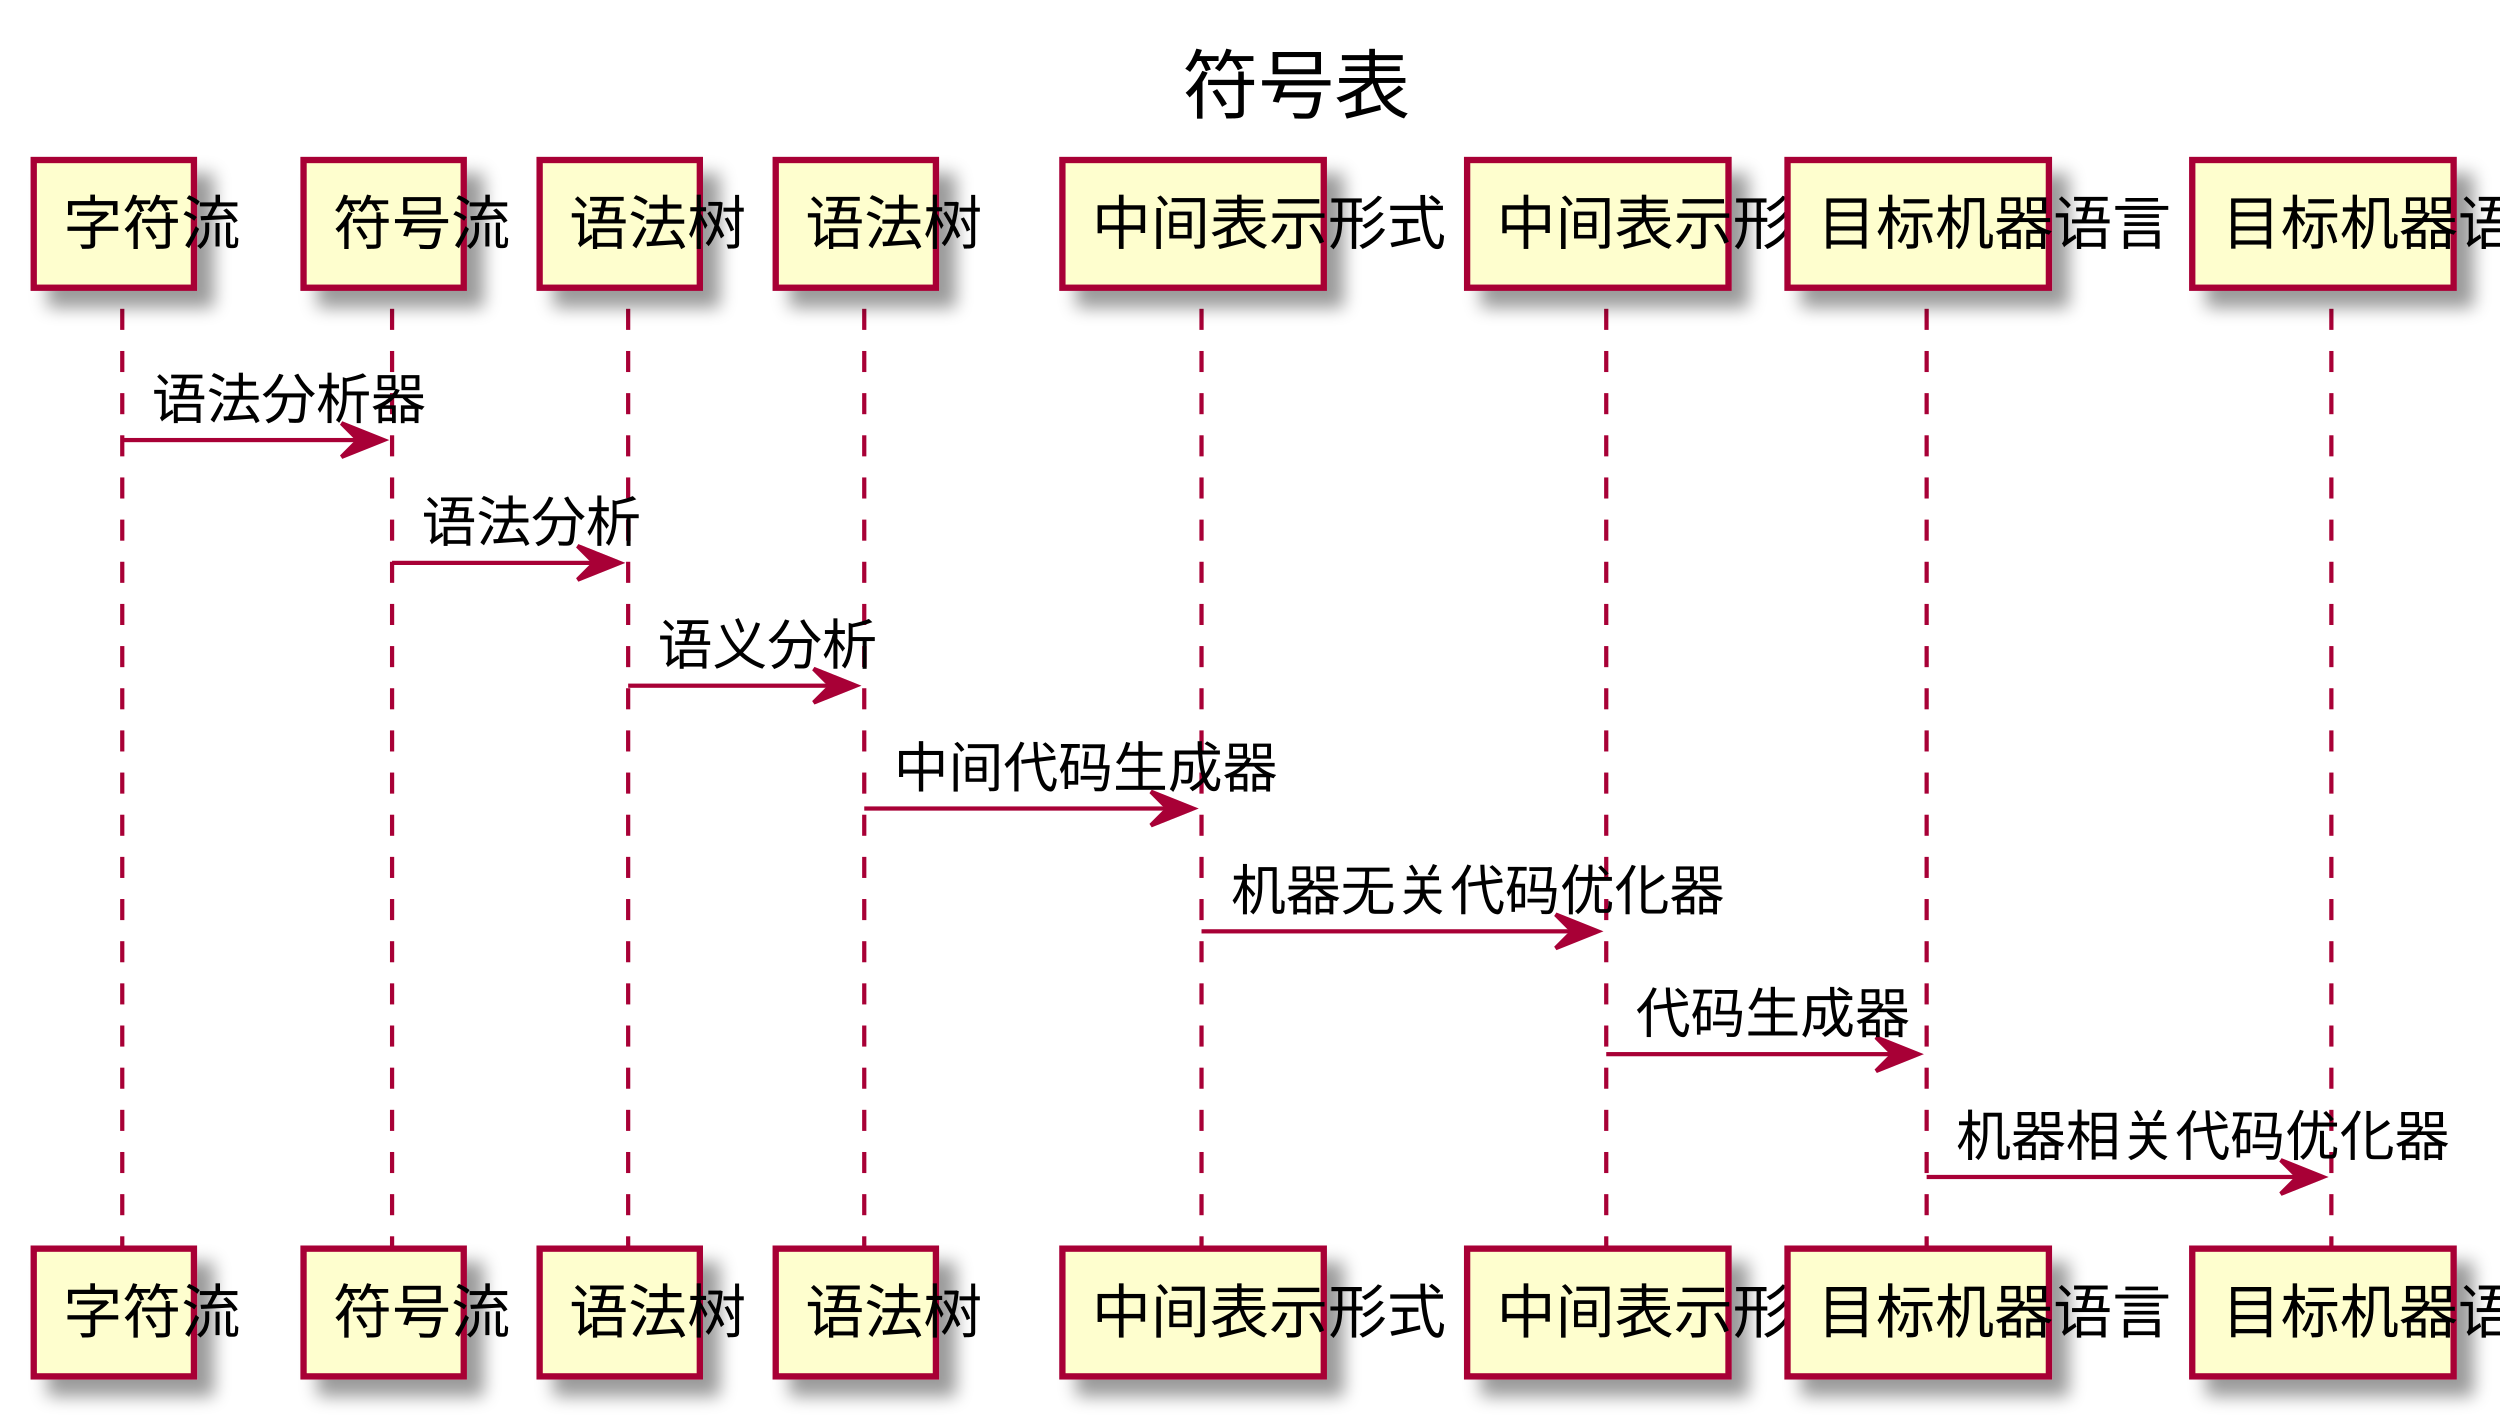
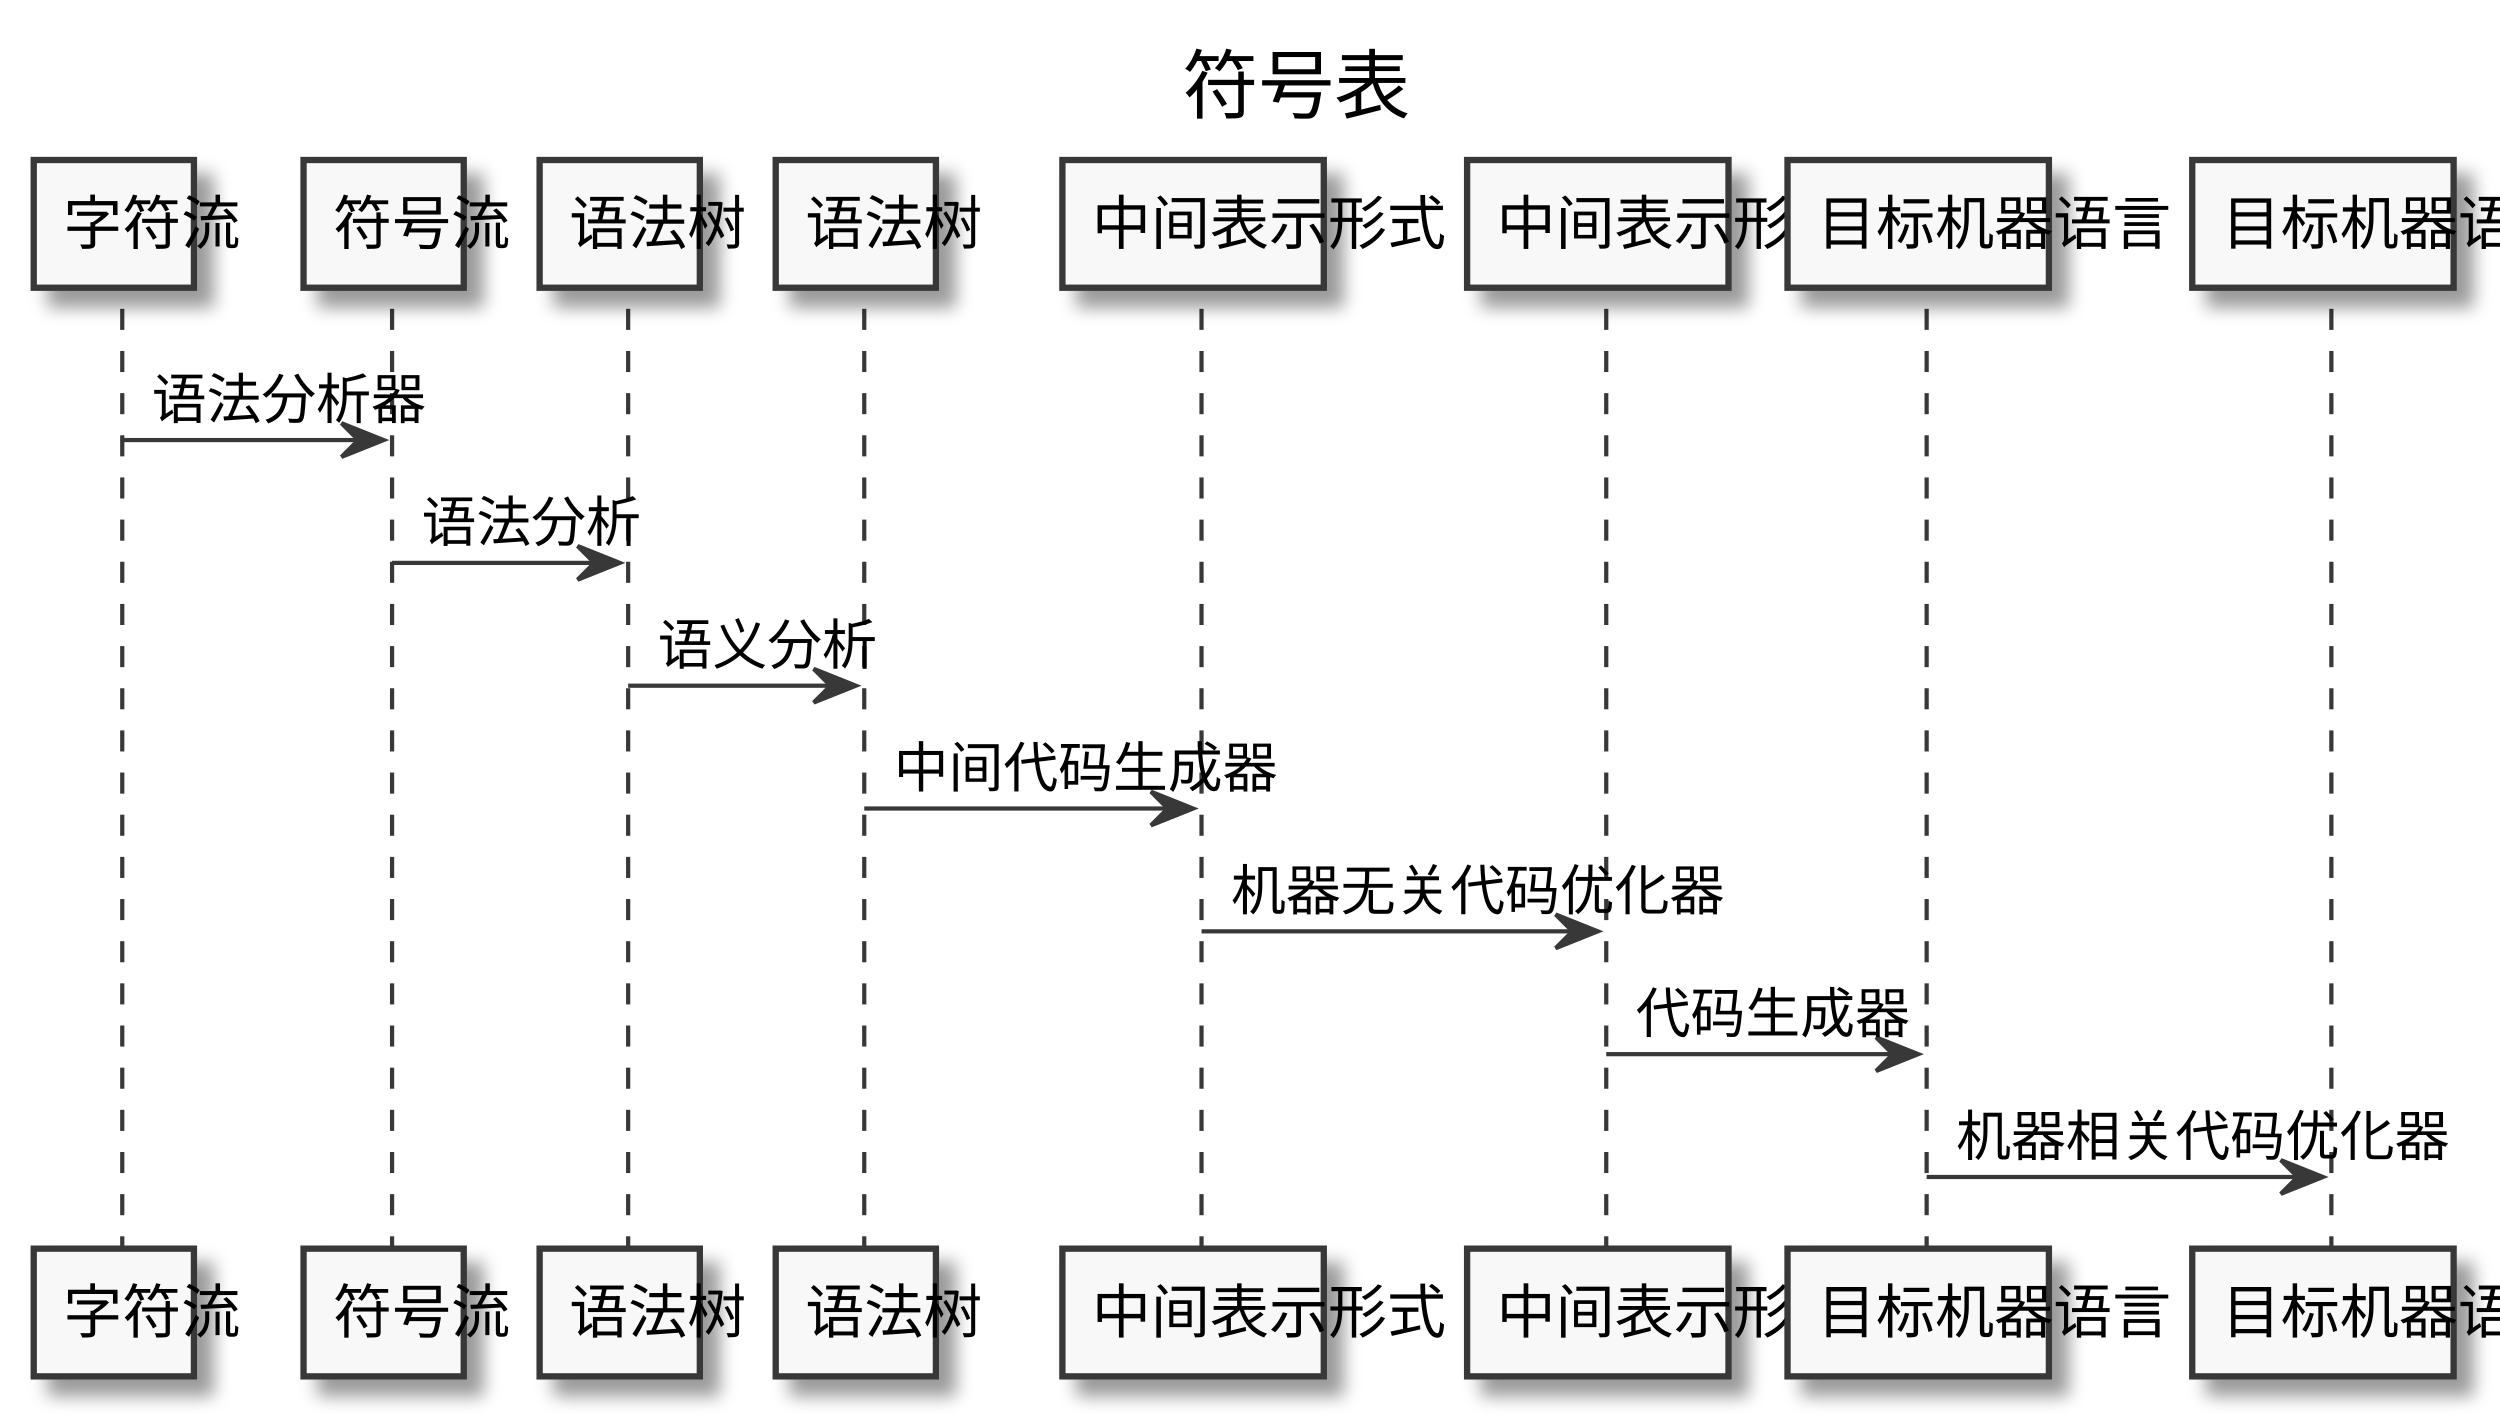
<svg xmlns="http://www.w3.org/2000/svg" contentScriptType="application/ecmascript" contentStyleType="text/css" height="337px" preserveAspectRatio="none" style="width:593px;height:337px;" version="1.1" viewBox="0 0 593 337" width="593px" zoomAndPan="magnify">
  <defs>
-     <filter height="300%" id="f10oml60gg6wg8" width="300%" x="-1" y="-1">
+     <filter height="300%" id="f351c8wkhjg6m" width="300%" x="-1" y="-1">
      <feGaussianBlur result="blurOut" stdDeviation="2.0" />
      <feColorMatrix in="blurOut" result="blurOut2" type="matrix" values="0 0 0 0 0 0 0 0 0 0 0 0 0 0 0 0 0 0 .4 0" />
      <feOffset dx="4.0" dy="4.0" in="blurOut2" result="blurOut3" />
      <feBlend in="SourceGraphic" in2="blurOut3" mode="normal" />
    </filter>
  </defs>
  <g>
    <text fill="#000000" font-family="sans-serif" font-size="18" lengthAdjust="spacingAndGlyphs" textLength="33" x="280.5" y="26.708">符号表</text>
-     <line style="stroke: #A80036; stroke-width: 1.0; stroke-dasharray: 5.0,5.0;" x1="29" x2="29" y1="73.25" y2="297.18" />
-     <line style="stroke: #A80036; stroke-width: 1.0; stroke-dasharray: 5.0,5.0;" x1="93" x2="93" y1="73.25" y2="297.18" />
-     <line style="stroke: #A80036; stroke-width: 1.0; stroke-dasharray: 5.0,5.0;" x1="149" x2="149" y1="73.25" y2="297.18" />
-     <line style="stroke: #A80036; stroke-width: 1.0; stroke-dasharray: 5.0,5.0;" x1="205" x2="205" y1="73.25" y2="297.18" />
-     <line style="stroke: #A80036; stroke-width: 1.0; stroke-dasharray: 5.0,5.0;" x1="285" x2="285" y1="73.25" y2="297.18" />
-     <line style="stroke: #A80036; stroke-width: 1.0; stroke-dasharray: 5.0,5.0;" x1="381" x2="381" y1="73.25" y2="297.18" />
-     <line style="stroke: #A80036; stroke-width: 1.0; stroke-dasharray: 5.0,5.0;" x1="457" x2="457" y1="73.25" y2="297.18" />
-     <line style="stroke: #A80036; stroke-width: 1.0; stroke-dasharray: 5.0,5.0;" x1="553" x2="553" y1="73.25" y2="297.18" />
-     <rect fill="#FEFECE" filter="url(#f10oml60gg6wg8)" height="30.297" style="stroke: #A80036; stroke-width: 1.5;" width="38" x="8" y="37.953" />
+     <line style="stroke: #383838; stroke-width: 1.0; stroke-dasharray: 5.0,5.0;" x1="29" x2="29" y1="73.25" y2="297.18" />
+     <line style="stroke: #383838; stroke-width: 1.0; stroke-dasharray: 5.0,5.0;" x1="93" x2="93" y1="73.25" y2="297.18" />
+     <line style="stroke: #383838; stroke-width: 1.0; stroke-dasharray: 5.0,5.0;" x1="149" x2="149" y1="73.25" y2="297.18" />
+     <line style="stroke: #383838; stroke-width: 1.0; stroke-dasharray: 5.0,5.0;" x1="205" x2="205" y1="73.25" y2="297.18" />
+     <line style="stroke: #383838; stroke-width: 1.0; stroke-dasharray: 5.0,5.0;" x1="285" x2="285" y1="73.25" y2="297.18" />
+     <line style="stroke: #383838; stroke-width: 1.0; stroke-dasharray: 5.0,5.0;" x1="381" x2="381" y1="73.25" y2="297.18" />
+     <line style="stroke: #383838; stroke-width: 1.0; stroke-dasharray: 5.0,5.0;" x1="457" x2="457" y1="73.25" y2="297.18" />
+     <line style="stroke: #383838; stroke-width: 1.0; stroke-dasharray: 5.0,5.0;" x1="553" x2="553" y1="73.25" y2="297.18" />
+     <rect fill="#F8F8F8" filter="url(#f351c8wkhjg6m)" height="30.297" style="stroke: #383838; stroke-width: 1.5;" width="38" x="8" y="37.953" />
    <text fill="#000000" font-family="sans-serif" font-size="14" lengthAdjust="spacingAndGlyphs" textLength="24" x="15" y="57.948">字符流</text>
-     <rect fill="#FEFECE" filter="url(#f10oml60gg6wg8)" height="30.297" style="stroke: #A80036; stroke-width: 1.5;" width="38" x="8" y="296.18" />
+     <rect fill="#F8F8F8" filter="url(#f351c8wkhjg6m)" height="30.297" style="stroke: #383838; stroke-width: 1.5;" width="38" x="8" y="296.18" />
    <text fill="#000000" font-family="sans-serif" font-size="14" lengthAdjust="spacingAndGlyphs" textLength="24" x="15" y="316.175">字符流</text>
-     <rect fill="#FEFECE" filter="url(#f10oml60gg6wg8)" height="30.297" style="stroke: #A80036; stroke-width: 1.5;" width="38" x="72" y="37.953" />
+     <rect fill="#F8F8F8" filter="url(#f351c8wkhjg6m)" height="30.297" style="stroke: #383838; stroke-width: 1.5;" width="38" x="72" y="37.953" />
    <text fill="#000000" font-family="sans-serif" font-size="14" lengthAdjust="spacingAndGlyphs" textLength="24" x="79" y="57.948">符号流</text>
-     <rect fill="#FEFECE" filter="url(#f10oml60gg6wg8)" height="30.297" style="stroke: #A80036; stroke-width: 1.5;" width="38" x="72" y="296.18" />
+     <rect fill="#F8F8F8" filter="url(#f351c8wkhjg6m)" height="30.297" style="stroke: #383838; stroke-width: 1.5;" width="38" x="72" y="296.18" />
    <text fill="#000000" font-family="sans-serif" font-size="14" lengthAdjust="spacingAndGlyphs" textLength="24" x="79" y="316.175">符号流</text>
-     <rect fill="#FEFECE" filter="url(#f10oml60gg6wg8)" height="30.297" style="stroke: #A80036; stroke-width: 1.5;" width="38" x="128" y="37.953" />
+     <rect fill="#F8F8F8" filter="url(#f351c8wkhjg6m)" height="30.297" style="stroke: #383838; stroke-width: 1.5;" width="38" x="128" y="37.953" />
    <text fill="#000000" font-family="sans-serif" font-size="14" lengthAdjust="spacingAndGlyphs" textLength="24" x="135" y="57.948">语法树</text>
-     <rect fill="#FEFECE" filter="url(#f10oml60gg6wg8)" height="30.297" style="stroke: #A80036; stroke-width: 1.5;" width="38" x="128" y="296.18" />
+     <rect fill="#F8F8F8" filter="url(#f351c8wkhjg6m)" height="30.297" style="stroke: #383838; stroke-width: 1.5;" width="38" x="128" y="296.18" />
    <text fill="#000000" font-family="sans-serif" font-size="14" lengthAdjust="spacingAndGlyphs" textLength="24" x="135" y="316.175">语法树</text>
-     <rect fill="#FEFECE" filter="url(#f10oml60gg6wg8)" height="30.297" style="stroke: #A80036; stroke-width: 1.5;" width="38" x="184" y="37.953" />
+     <rect fill="#F8F8F8" filter="url(#f351c8wkhjg6m)" height="30.297" style="stroke: #383838; stroke-width: 1.5;" width="38" x="184" y="37.953" />
    <text fill="#000000" font-family="sans-serif" font-size="14" lengthAdjust="spacingAndGlyphs" textLength="24" x="191" y="57.948">语法树</text>
-     <rect fill="#FEFECE" filter="url(#f10oml60gg6wg8)" height="30.297" style="stroke: #A80036; stroke-width: 1.5;" width="38" x="184" y="296.18" />
+     <rect fill="#F8F8F8" filter="url(#f351c8wkhjg6m)" height="30.297" style="stroke: #383838; stroke-width: 1.5;" width="38" x="184" y="296.18" />
    <text fill="#000000" font-family="sans-serif" font-size="14" lengthAdjust="spacingAndGlyphs" textLength="24" x="191" y="316.175">语法树</text>
-     <rect fill="#FEFECE" filter="url(#f10oml60gg6wg8)" height="30.297" style="stroke: #A80036; stroke-width: 1.5;" width="62" x="252" y="37.953" />
+     <rect fill="#F8F8F8" filter="url(#f351c8wkhjg6m)" height="30.297" style="stroke: #383838; stroke-width: 1.5;" width="62" x="252" y="37.953" />
    <text fill="#000000" font-family="sans-serif" font-size="14" lengthAdjust="spacingAndGlyphs" textLength="48" x="259" y="57.948">中间表示形式</text>
-     <rect fill="#FEFECE" filter="url(#f10oml60gg6wg8)" height="30.297" style="stroke: #A80036; stroke-width: 1.5;" width="62" x="252" y="296.18" />
+     <rect fill="#F8F8F8" filter="url(#f351c8wkhjg6m)" height="30.297" style="stroke: #383838; stroke-width: 1.5;" width="62" x="252" y="296.18" />
    <text fill="#000000" font-family="sans-serif" font-size="14" lengthAdjust="spacingAndGlyphs" textLength="48" x="259" y="316.175">中间表示形式</text>
-     <rect fill="#FEFECE" filter="url(#f10oml60gg6wg8)" height="30.297" style="stroke: #A80036; stroke-width: 1.5;" width="62" x="348" y="37.953" />
+     <rect fill="#F8F8F8" filter="url(#f351c8wkhjg6m)" height="30.297" style="stroke: #383838; stroke-width: 1.5;" width="62" x="348" y="37.953" />
    <text fill="#000000" font-family="sans-serif" font-size="14" lengthAdjust="spacingAndGlyphs" textLength="48" x="355" y="57.948">中间表示形式</text>
-     <rect fill="#FEFECE" filter="url(#f10oml60gg6wg8)" height="30.297" style="stroke: #A80036; stroke-width: 1.5;" width="62" x="348" y="296.18" />
+     <rect fill="#F8F8F8" filter="url(#f351c8wkhjg6m)" height="30.297" style="stroke: #383838; stroke-width: 1.5;" width="62" x="348" y="296.18" />
    <text fill="#000000" font-family="sans-serif" font-size="14" lengthAdjust="spacingAndGlyphs" textLength="48" x="355" y="316.175">中间表示形式</text>
-     <rect fill="#FEFECE" filter="url(#f10oml60gg6wg8)" height="30.297" style="stroke: #A80036; stroke-width: 1.5;" width="62" x="424" y="37.953" />
+     <rect fill="#F8F8F8" filter="url(#f351c8wkhjg6m)" height="30.297" style="stroke: #383838; stroke-width: 1.5;" width="62" x="424" y="37.953" />
    <text fill="#000000" font-family="sans-serif" font-size="14" lengthAdjust="spacingAndGlyphs" textLength="48" x="431" y="57.948">目标机器语言</text>
-     <rect fill="#FEFECE" filter="url(#f10oml60gg6wg8)" height="30.297" style="stroke: #A80036; stroke-width: 1.5;" width="62" x="424" y="296.18" />
+     <rect fill="#F8F8F8" filter="url(#f351c8wkhjg6m)" height="30.297" style="stroke: #383838; stroke-width: 1.5;" width="62" x="424" y="296.18" />
    <text fill="#000000" font-family="sans-serif" font-size="14" lengthAdjust="spacingAndGlyphs" textLength="48" x="431" y="316.175">目标机器语言</text>
-     <rect fill="#FEFECE" filter="url(#f10oml60gg6wg8)" height="30.297" style="stroke: #A80036; stroke-width: 1.5;" width="62" x="520" y="37.953" />
+     <rect fill="#F8F8F8" filter="url(#f351c8wkhjg6m)" height="30.297" style="stroke: #383838; stroke-width: 1.5;" width="62" x="520" y="37.953" />
    <text fill="#000000" font-family="sans-serif" font-size="14" lengthAdjust="spacingAndGlyphs" textLength="48" x="527" y="57.948">目标机器语言</text>
-     <rect fill="#FEFECE" filter="url(#f10oml60gg6wg8)" height="30.297" style="stroke: #A80036; stroke-width: 1.5;" width="62" x="520" y="296.18" />
+     <rect fill="#F8F8F8" filter="url(#f351c8wkhjg6m)" height="30.297" style="stroke: #383838; stroke-width: 1.5;" width="62" x="520" y="296.18" />
    <text fill="#000000" font-family="sans-serif" font-size="14" lengthAdjust="spacingAndGlyphs" textLength="48" x="527" y="316.175">目标机器语言</text>
-     <polygon fill="#A80036" points="81,100.383,91,104.383,81,108.383,85,104.383" style="stroke: #A80036; stroke-width: 1.0;" />
-     <line style="stroke: #A80036; stroke-width: 1.0;" x1="29" x2="87" y1="104.383" y2="104.383" />
+     <polygon fill="#383838" points="81,100.383,91,104.383,81,108.383,85,104.383" style="stroke: #383838; stroke-width: 1.0;" />
+     <line style="stroke: #383838; stroke-width: 1.0;" x1="29" x2="87" y1="104.383" y2="104.383" />
    <text fill="#000000" font-family="sans-serif" font-size="13" lengthAdjust="spacingAndGlyphs" textLength="40" x="36" y="99.317">语法分析器</text>
-     <polygon fill="#A80036" points="137,129.516,147,133.516,137,137.516,141,133.516" style="stroke: #A80036; stroke-width: 1.0;" />
-     <line style="stroke: #A80036; stroke-width: 1.0;" x1="93" x2="143" y1="133.516" y2="133.516" />
+     <polygon fill="#383838" points="137,129.516,147,133.516,137,137.516,141,133.516" style="stroke: #383838; stroke-width: 1.0;" />
+     <line style="stroke: #383838; stroke-width: 1.0;" x1="93" x2="143" y1="133.516" y2="133.516" />
    <text fill="#000000" font-family="sans-serif" font-size="13" lengthAdjust="spacingAndGlyphs" textLength="32" x="100" y="128.45">语法分析</text>
-     <polygon fill="#A80036" points="193,158.648,203,162.648,193,166.648,197,162.648" style="stroke: #A80036; stroke-width: 1.0;" />
-     <line style="stroke: #A80036; stroke-width: 1.0;" x1="149" x2="199" y1="162.648" y2="162.648" />
+     <polygon fill="#383838" points="193,158.648,203,162.648,193,166.648,197,162.648" style="stroke: #383838; stroke-width: 1.0;" />
+     <line style="stroke: #383838; stroke-width: 1.0;" x1="149" x2="199" y1="162.648" y2="162.648" />
    <text fill="#000000" font-family="sans-serif" font-size="13" lengthAdjust="spacingAndGlyphs" textLength="32" x="156" y="157.583">语义分析</text>
-     <polygon fill="#A80036" points="273,187.781,283,191.781,273,195.781,277,191.781" style="stroke: #A80036; stroke-width: 1.0;" />
-     <line style="stroke: #A80036; stroke-width: 1.0;" x1="205" x2="279" y1="191.781" y2="191.781" />
+     <polygon fill="#383838" points="273,187.781,283,191.781,273,195.781,277,191.781" style="stroke: #383838; stroke-width: 1.0;" />
+     <line style="stroke: #383838; stroke-width: 1.0;" x1="205" x2="279" y1="191.781" y2="191.781" />
    <text fill="#000000" font-family="sans-serif" font-size="13" lengthAdjust="spacingAndGlyphs" textLength="56" x="212" y="186.715">中间代码生成器</text>
-     <polygon fill="#A80036" points="369,216.914,379,220.914,369,224.914,373,220.914" style="stroke: #A80036; stroke-width: 1.0;" />
-     <line style="stroke: #A80036; stroke-width: 1.0;" x1="285" x2="375" y1="220.914" y2="220.914" />
+     <polygon fill="#383838" points="369,216.914,379,220.914,369,224.914,373,220.914" style="stroke: #383838; stroke-width: 1.0;" />
+     <line style="stroke: #383838; stroke-width: 1.0;" x1="285" x2="375" y1="220.914" y2="220.914" />
    <text fill="#000000" font-family="sans-serif" font-size="13" lengthAdjust="spacingAndGlyphs" textLength="72" x="292" y="215.848">机器无关代码优化器</text>
-     <polygon fill="#A80036" points="445,246.047,455,250.047,445,254.047,449,250.047" style="stroke: #A80036; stroke-width: 1.0;" />
-     <line style="stroke: #A80036; stroke-width: 1.0;" x1="381" x2="451" y1="250.047" y2="250.047" />
+     <polygon fill="#383838" points="445,246.047,455,250.047,445,254.047,449,250.047" style="stroke: #383838; stroke-width: 1.0;" />
+     <line style="stroke: #383838; stroke-width: 1.0;" x1="381" x2="451" y1="250.047" y2="250.047" />
    <text fill="#000000" font-family="sans-serif" font-size="13" lengthAdjust="spacingAndGlyphs" textLength="40" x="388" y="244.981">代码生成器</text>
-     <polygon fill="#A80036" points="541,275.18,551,279.18,541,283.18,545,279.18" style="stroke: #A80036; stroke-width: 1.0;" />
-     <line style="stroke: #A80036; stroke-width: 1.0;" x1="457" x2="547" y1="279.18" y2="279.18" />
+     <polygon fill="#383838" points="541,275.18,551,279.18,541,283.18,545,279.18" style="stroke: #383838; stroke-width: 1.0;" />
+     <line style="stroke: #383838; stroke-width: 1.0;" x1="457" x2="547" y1="279.18" y2="279.18" />
    <text fill="#000000" font-family="sans-serif" font-size="13" lengthAdjust="spacingAndGlyphs" textLength="72" x="464" y="274.114">机器相关代码优化器</text>
  </g>
</svg>
